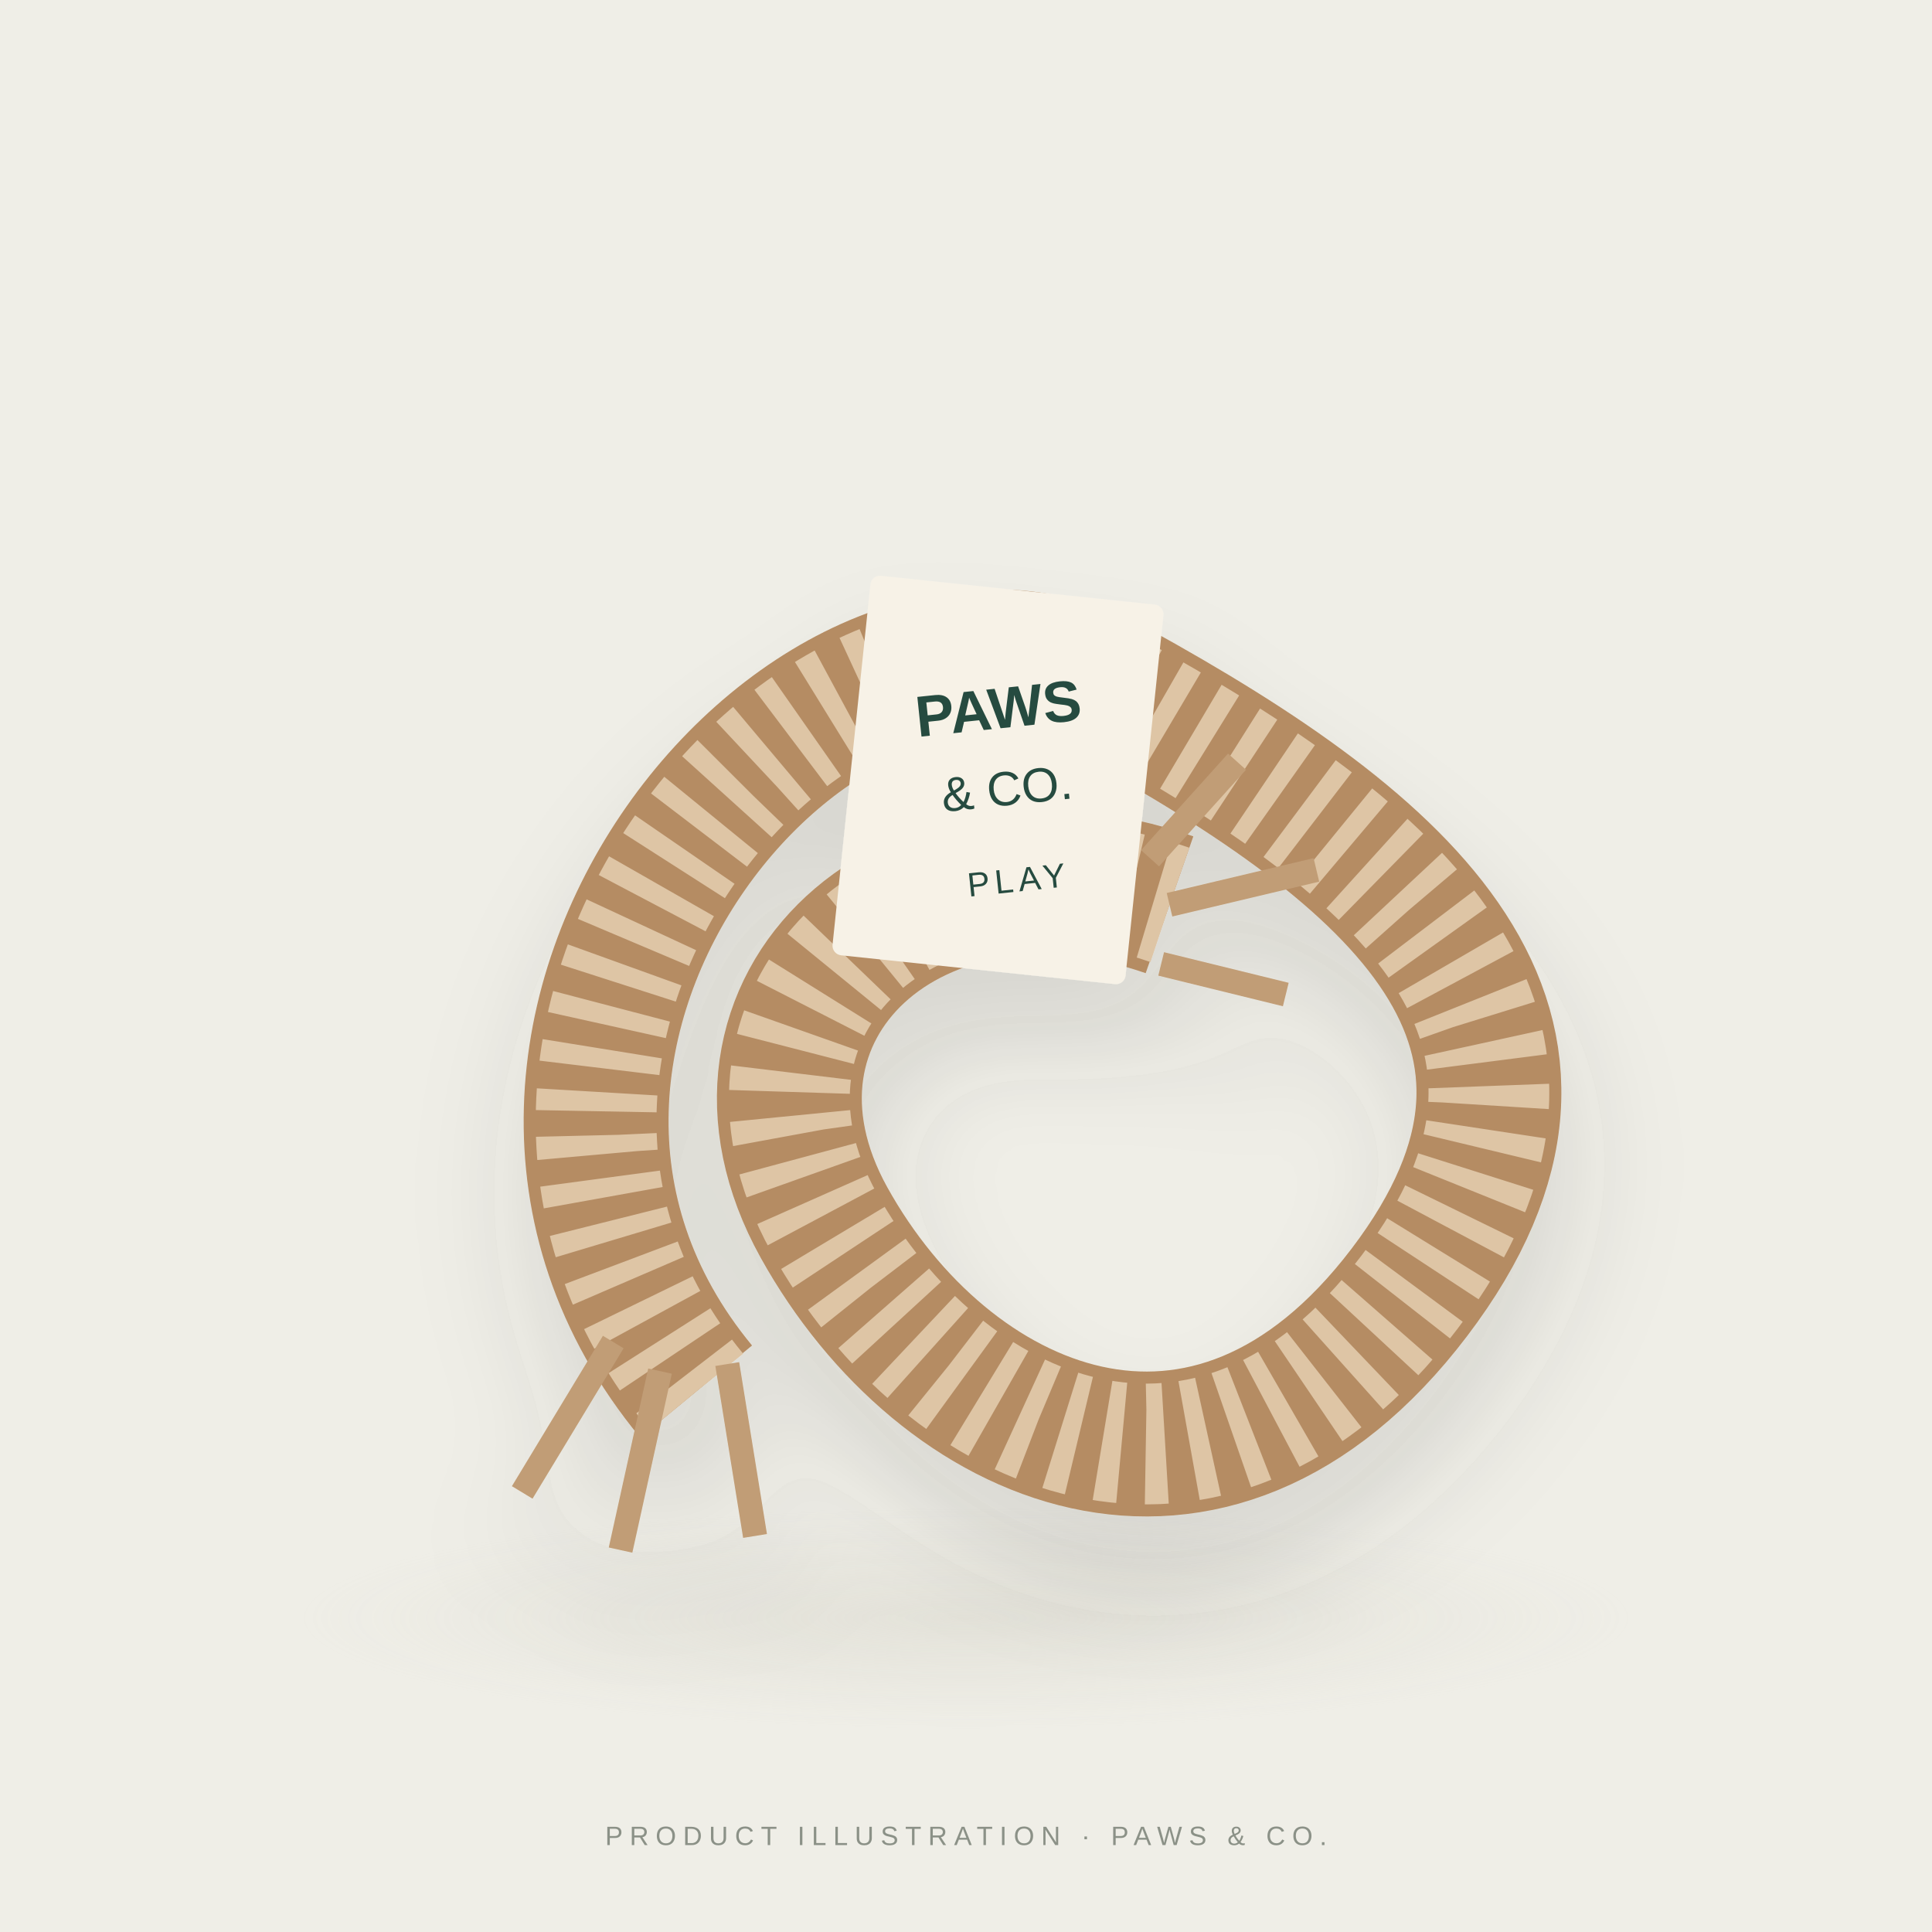
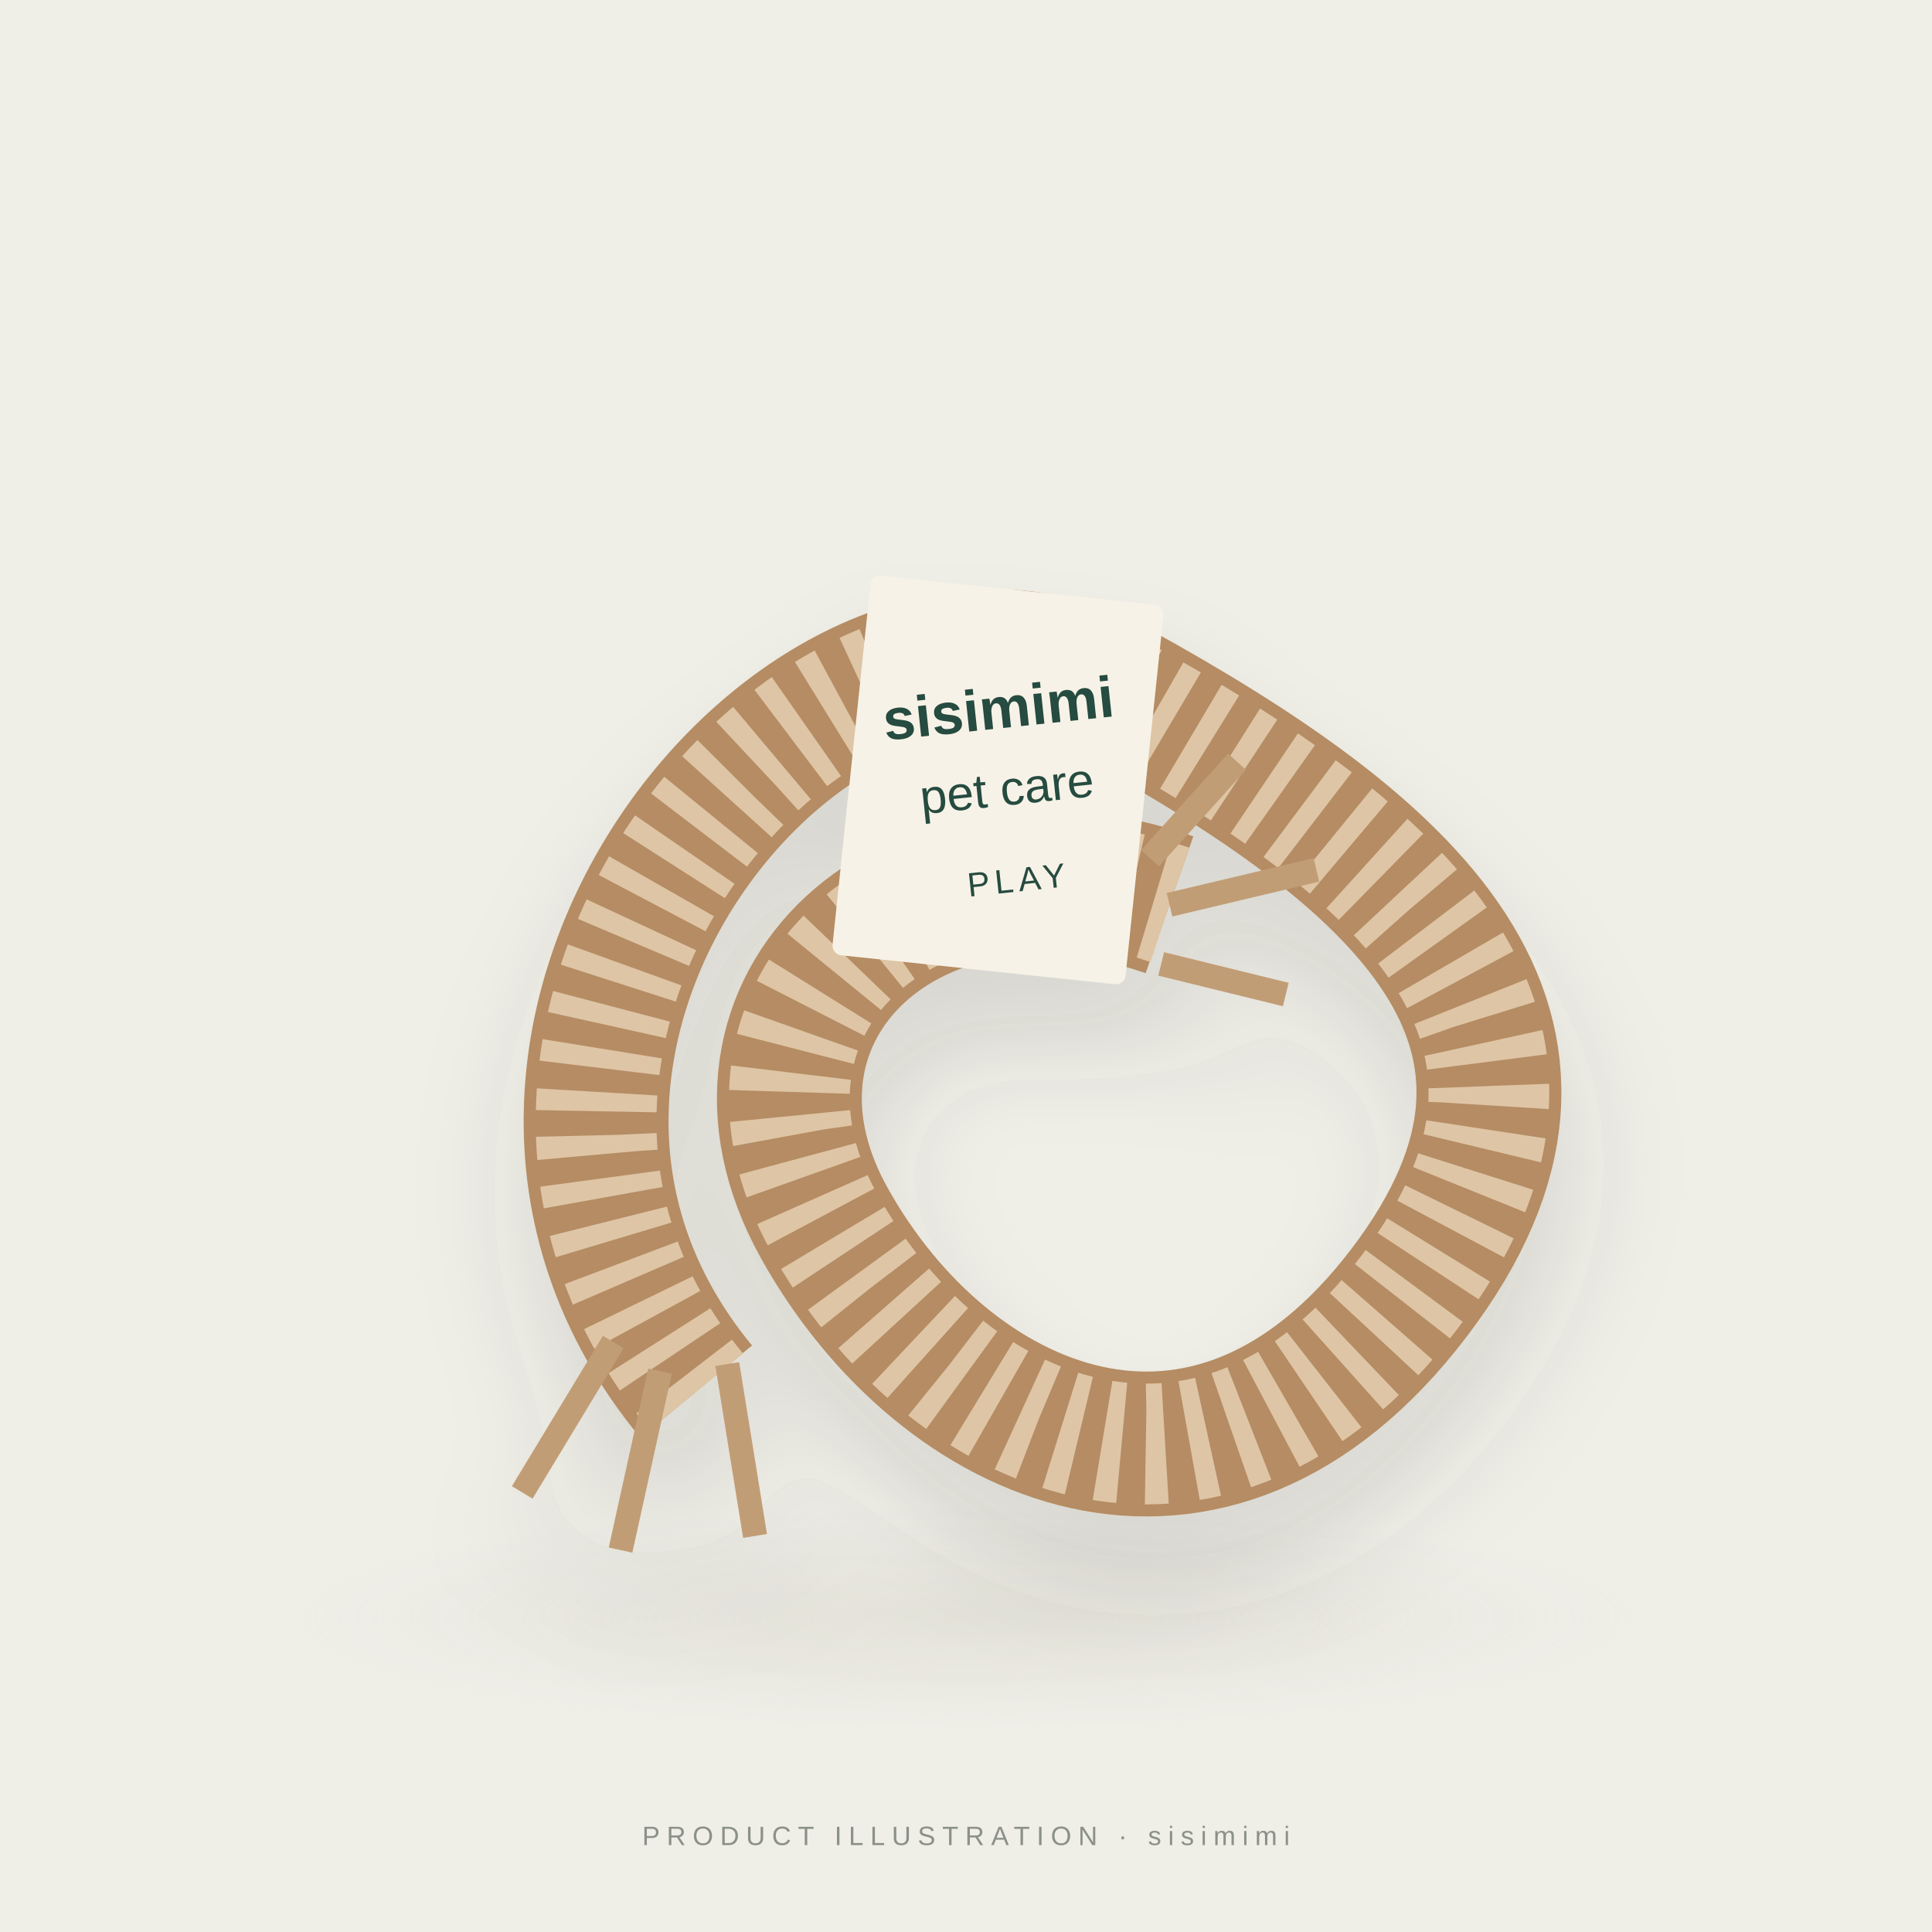
<svg xmlns="http://www.w3.org/2000/svg" viewBox="0 0 400 400" role="img" aria-label="Dây thừng chơi Twist — hình minh họa sản phẩm">
  <defs>
    <linearGradient id="paper" x1="0" y1="0" x2="1" y2="0">
      <stop stop-color="#e7e0d1" />
      <stop offset=".35" stop-color="#f7f2e7" />
      <stop offset=".7" stop-color="#efe8d9" />
      <stop offset="1" stop-color="#dcd5c6" />
    </linearGradient>
    <linearGradient id="metal">
      <stop stop-color="#b8b8af" />
      <stop offset=".28" stop-color="#e3e3db" />
      <stop offset=".7" stop-color="#d4d4c9" />
      <stop offset="1" stop-color="#acaca1" />
    </linearGradient>
    <filter id="shadow" x="-40%" y="-30%" width="180%" height="190%">
      <feDropShadow dx="0" dy="15" stdDeviation="11" flood-color="#4d4b3c" flood-opacity=".14" />
    </filter>
    <radialGradient id="ground">
      <stop stop-color="#c9c7ba" stop-opacity=".3" />
      <stop offset="1" stop-color="#c9c7ba" stop-opacity="0" />
    </radialGradient>
  </defs>
  <rect width="400" height="400" fill="#efeee7" />
  <ellipse cx="200" cy="335" rx="138" ry="23" fill="url(#ground)" />
  <g transform="translate(18 -4) rotate(-6 200 220)" filter="url(#shadow)">
    <path d="M119 284C66 204 164 110 220 149S315 229 268 279S169 299 149 252S176 170 227 194" fill="none" stroke="#b58c64" stroke-width="30" />
    <path d="M119 284C66 204 164 110 220 149S315 229 268 279S169 299 149 252S176 170 227 194" fill="none" stroke="#dec5a5" stroke-width="25" stroke-dasharray="4 5" />
    <path d="M103 272L81 301M112 279L100 315M126 279L128 315M224 184L244 166M227 194L258 190M224 206L249 215" stroke="#c19d76" stroke-width="5" />
    <rect x="164" y="125" width="61" height="79" rx="2" fill="#f7f2e7" transform="rotate(12 194 164)" />
-     <text x="196" y="154" text-anchor="middle" font-family="Arial,sans-serif" font-size="12" font-weight="700" fill="#264c40" letter-spacing="0">PAWS</text>
-     <text x="196" y="170" text-anchor="middle" font-family="Arial,sans-serif" font-size="10" font-weight="500" fill="#264c40" letter-spacing="0">&amp; CO.</text>
+     <text x="196" y="154" text-anchor="middle" font-family="Arial,sans-serif" font-size="12" font-weight="700" fill="#264c40" letter-spacing="0">sisimimi</text>
+     <text x="196" y="170" text-anchor="middle" font-family="Arial,sans-serif" font-size="10" font-weight="500" fill="#264c40" letter-spacing="0">pet care</text>
    <text x="196" y="188" text-anchor="middle" font-family="Arial,sans-serif" font-size="7" font-weight="500" fill="#264c40" letter-spacing="1">PLAY</text>
  </g>
-   <text x="200" y="382" text-anchor="middle" fill="#8b9187" font-family="Arial,sans-serif" font-size="5.5" letter-spacing="1.4">PRODUCT ILLUSTRATION · PAWS &amp; CO.</text>
+   <text x="200" y="382" text-anchor="middle" fill="#8b9187" font-family="Arial,sans-serif" font-size="5.5" letter-spacing="1.4">PRODUCT ILLUSTRATION · sisimimi</text>
</svg>
